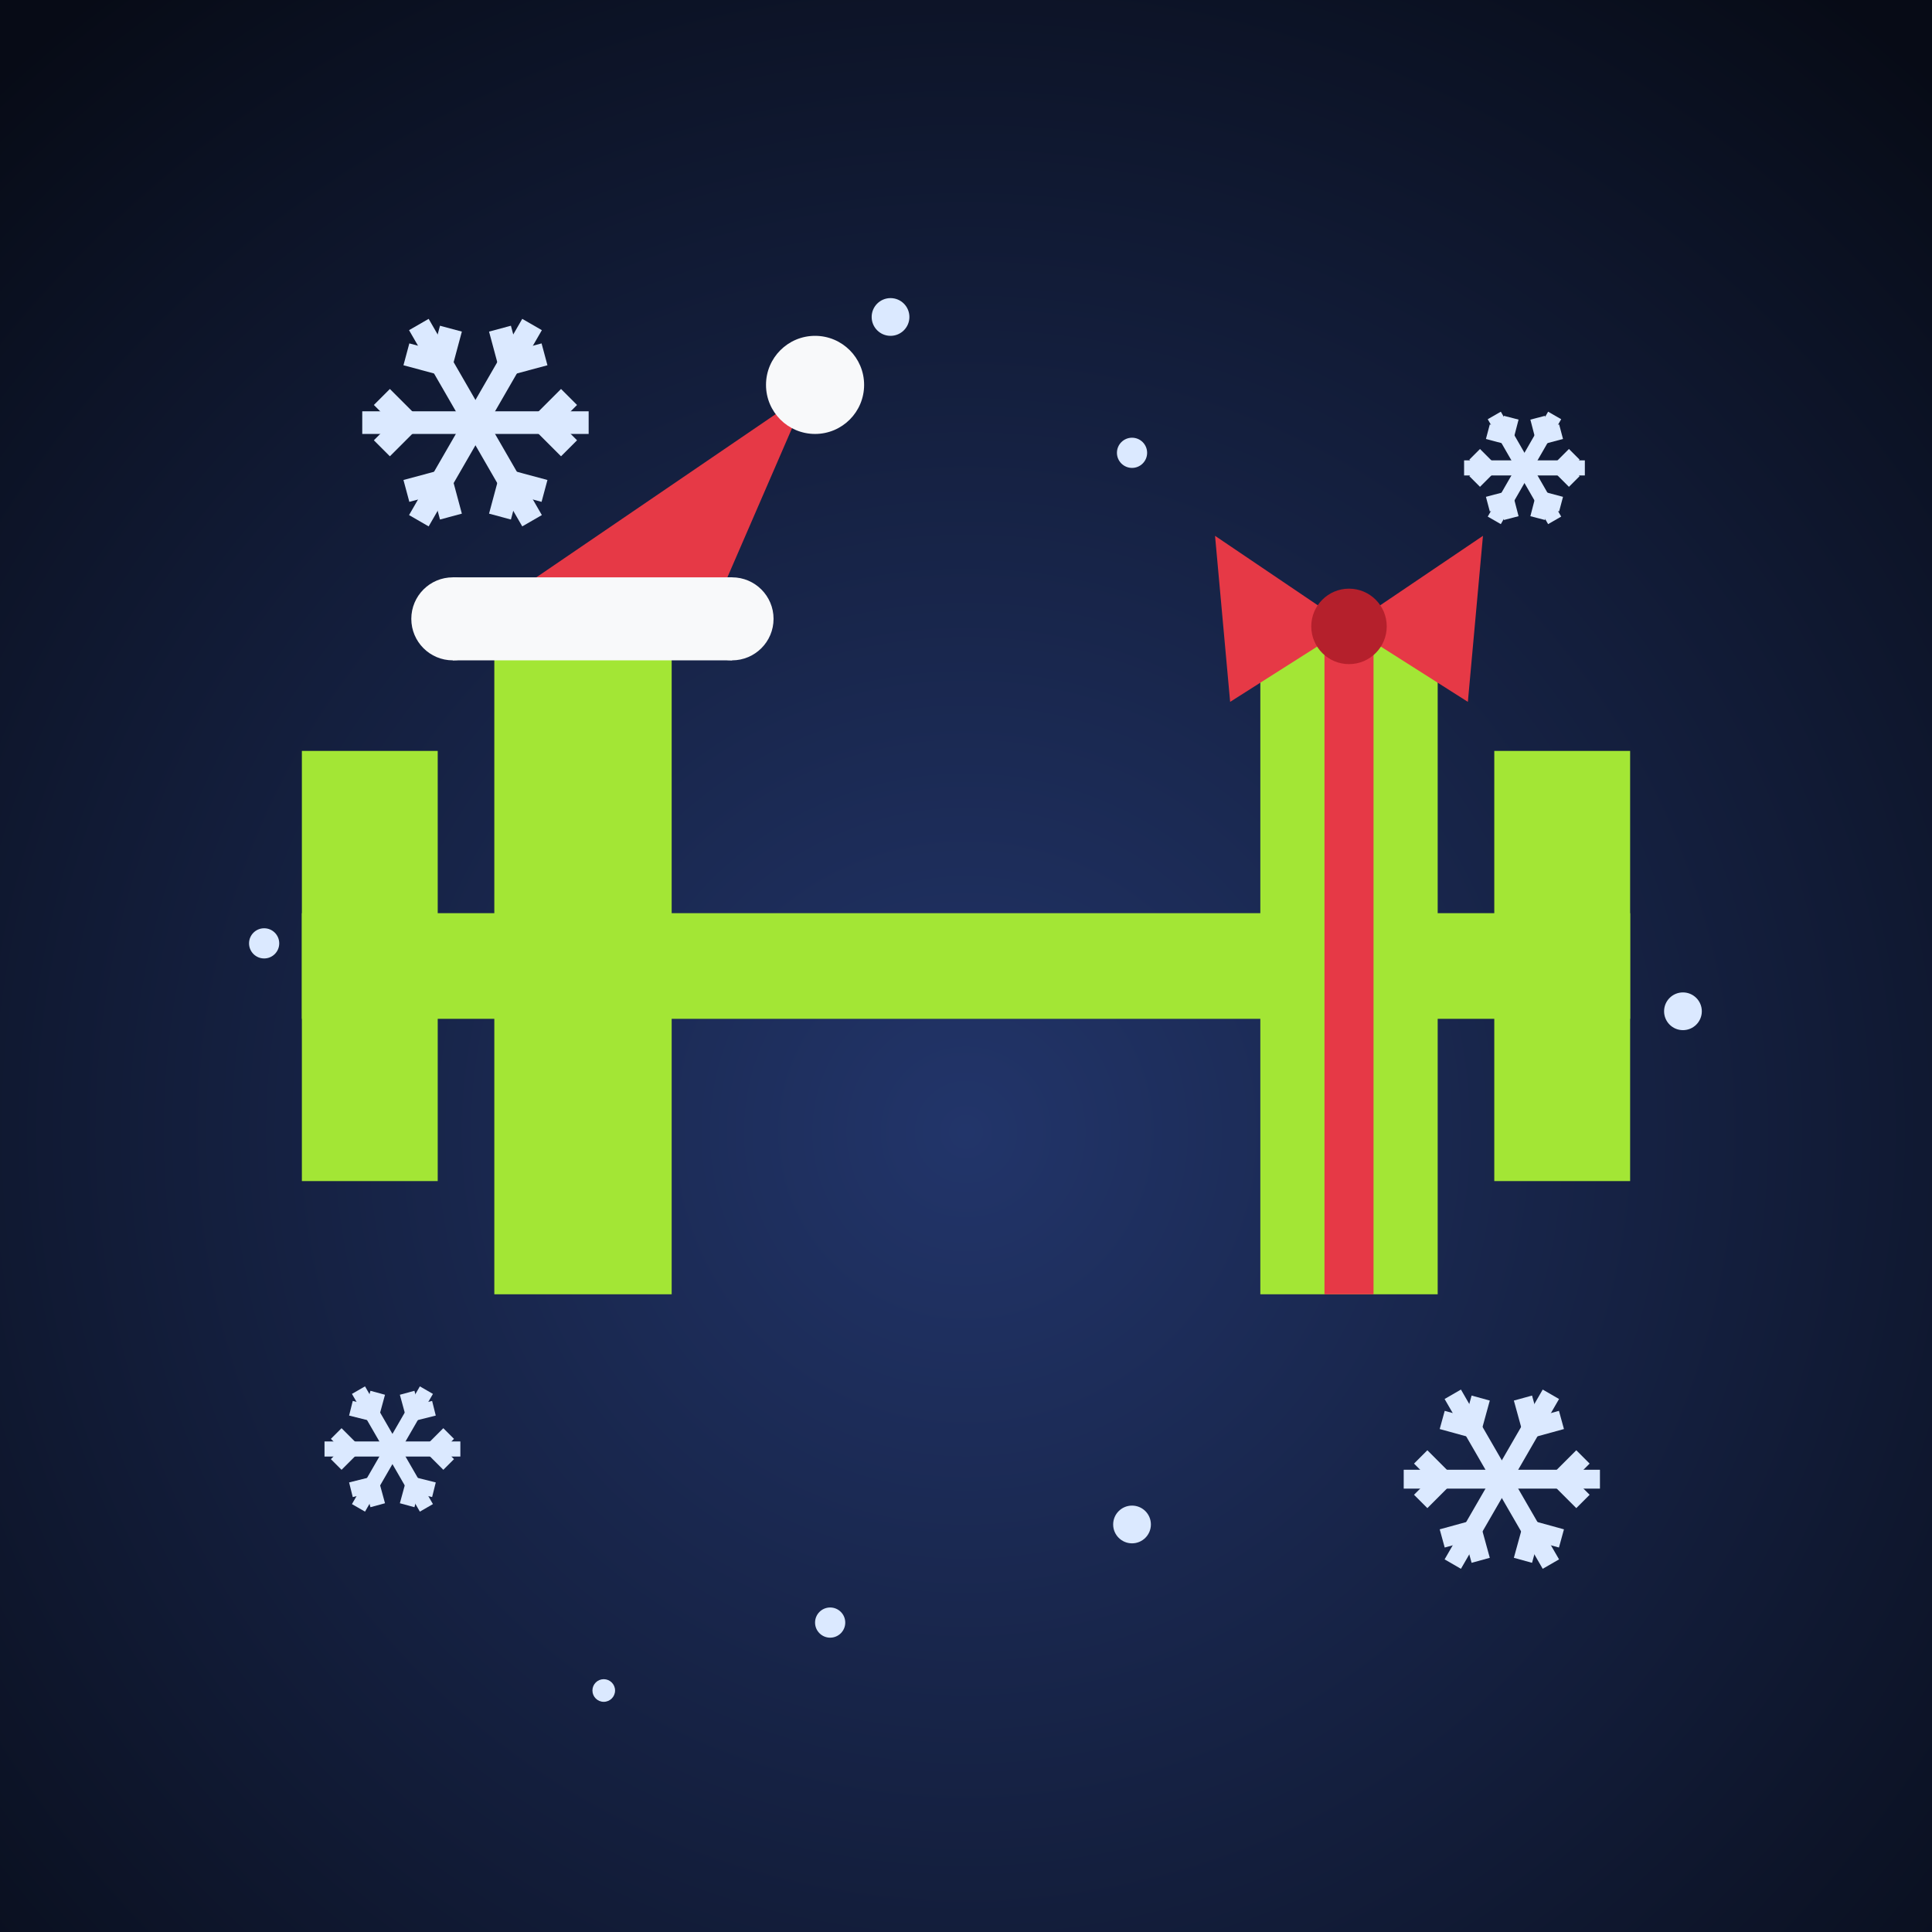
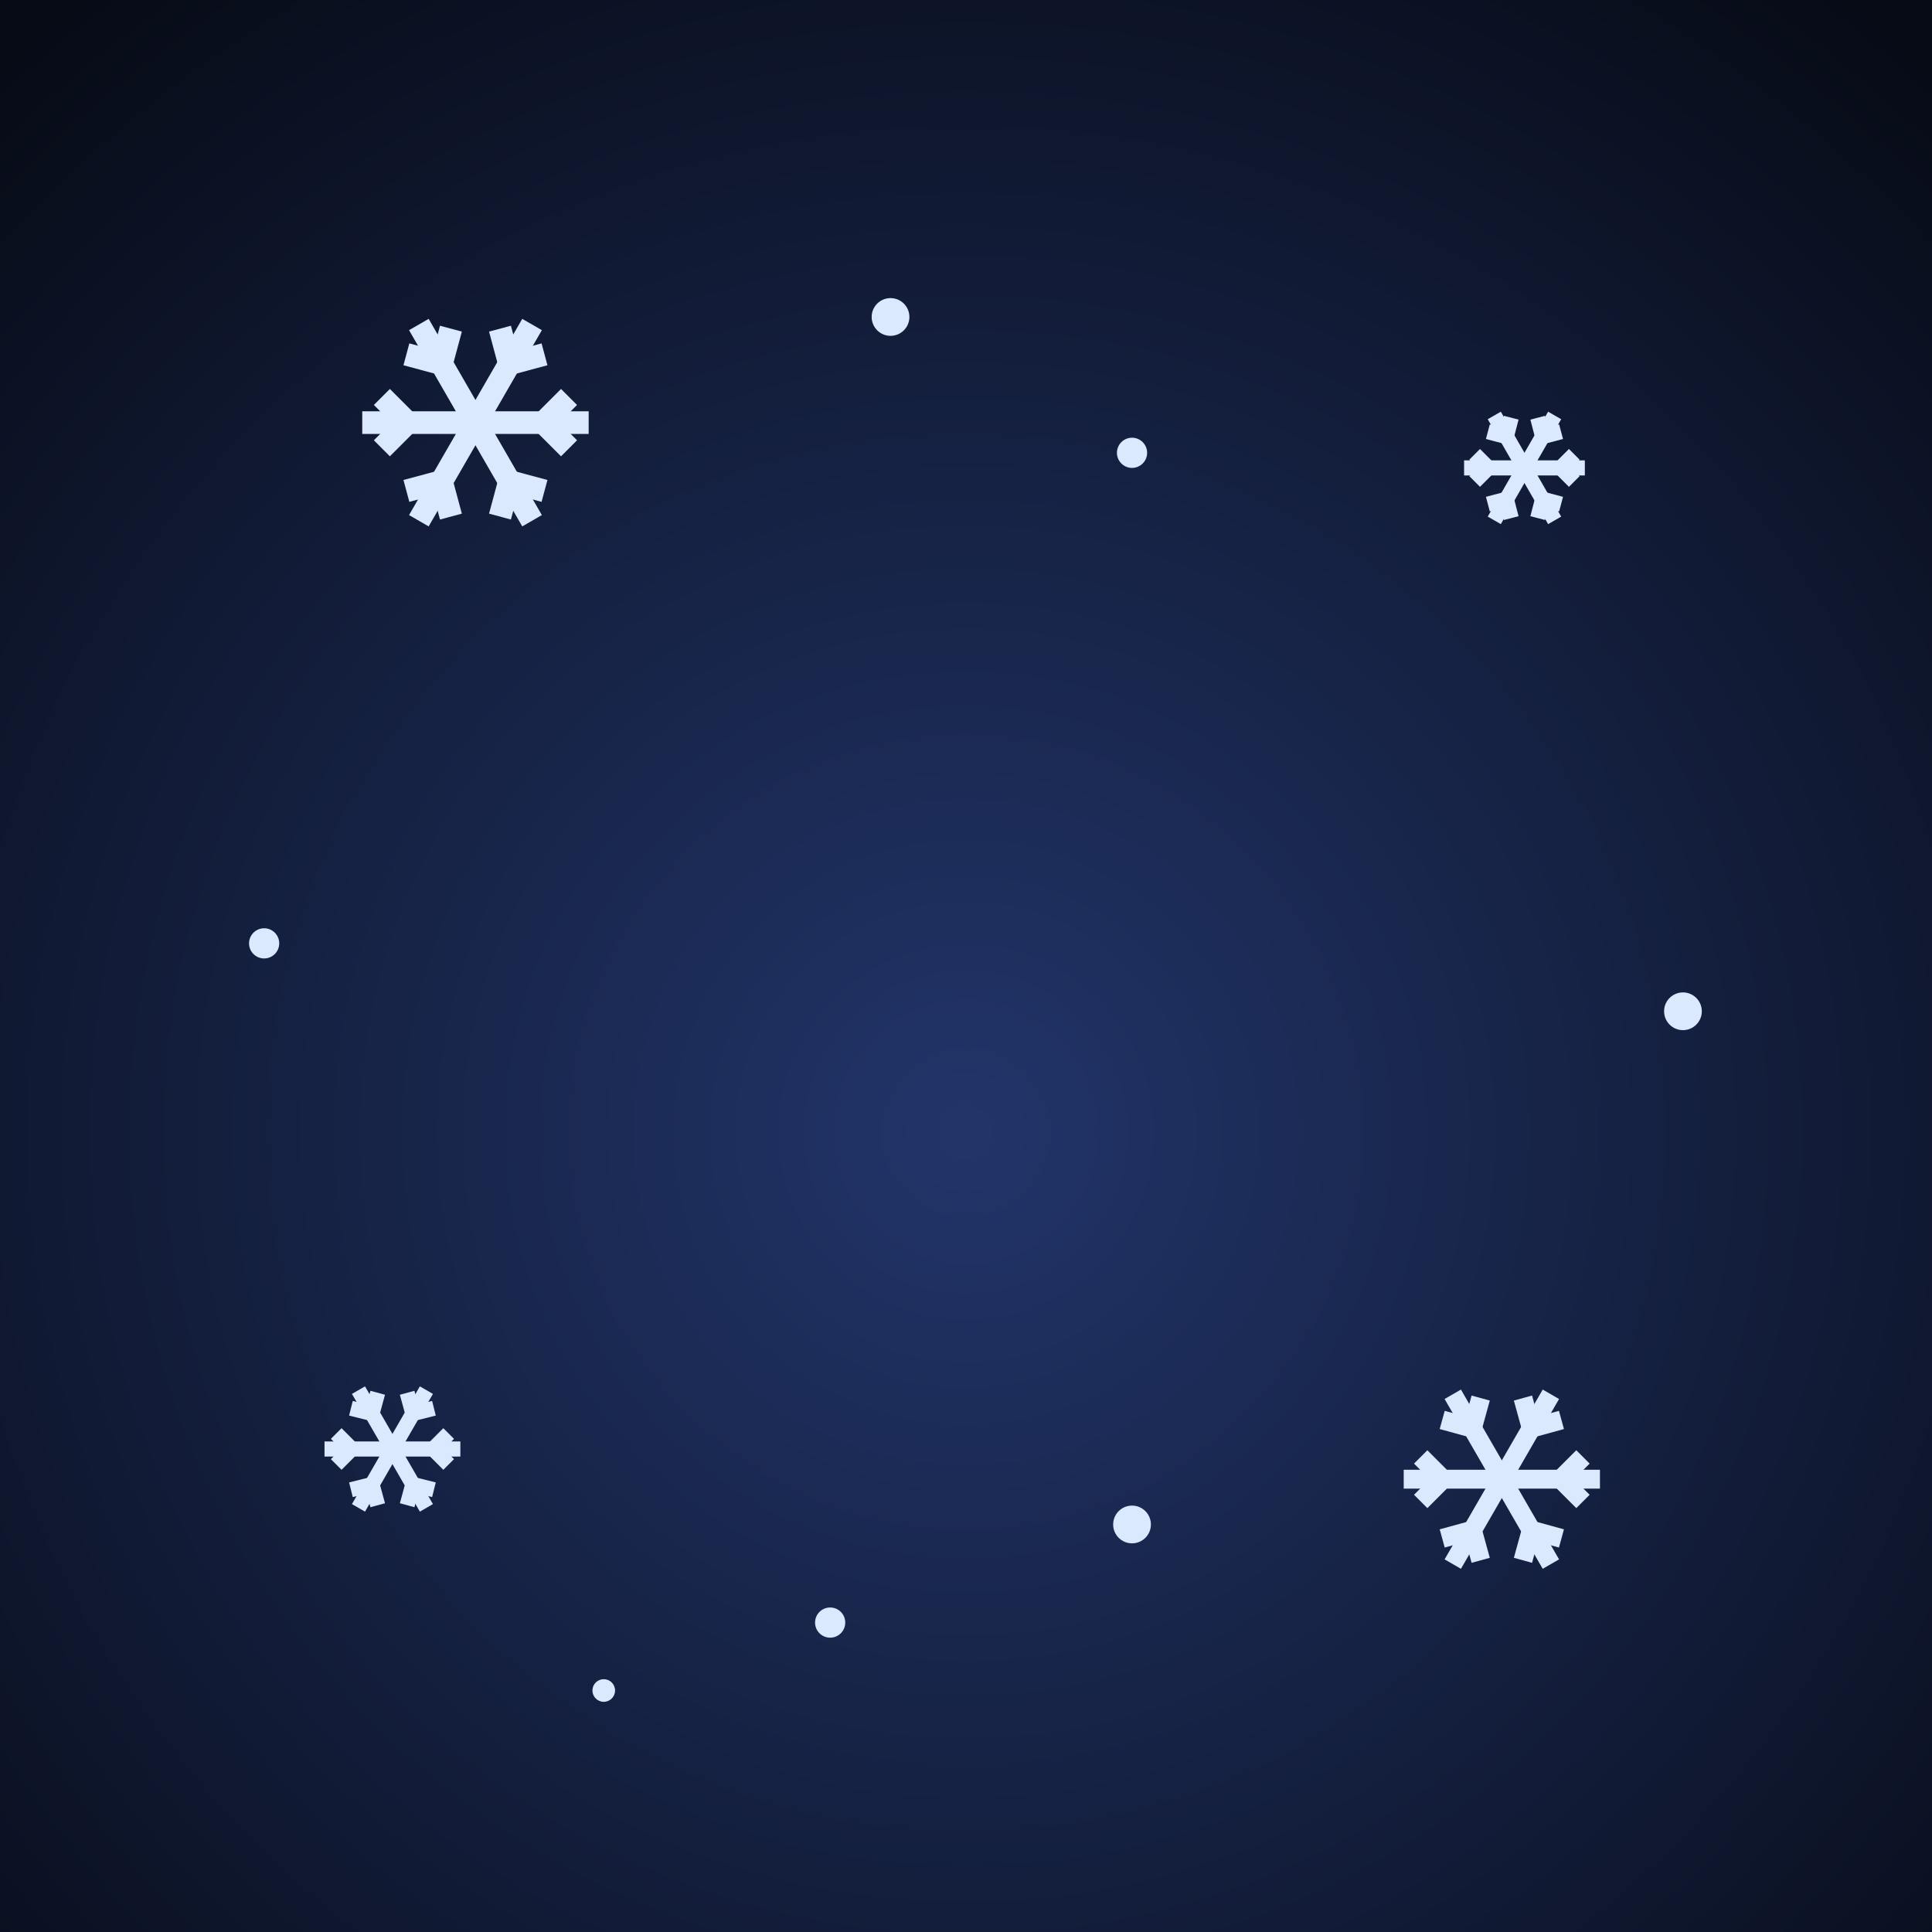
<svg xmlns="http://www.w3.org/2000/svg" width="1024" height="1024" viewBox="0 0 512 512">
  <defs>
    <radialGradient id="night" gradientUnits="userSpaceOnUse" cx="256" cy="300" r="380">
      <stop offset="0" stop-color="#22356a" />
      <stop offset="1" stop-color="#070b16" />
    </radialGradient>
  </defs>
  <rect width="512" height="512" fill="url(#night)" />
  <g stroke="#dbe9ff" stroke-width="6">
    <line x1="96.0" y1="112.0" x2="156.0" y2="112.0" />
    <line x1="144.0" y1="112.0" x2="150.8" y2="105.2" />
    <line x1="144.0" y1="112.0" x2="150.8" y2="118.8" />
    <line x1="108.0" y1="112.0" x2="101.2" y2="118.8" />
    <line x1="108.0" y1="112.0" x2="101.2" y2="105.2" />
    <line x1="111.0" y1="86.0" x2="141.0" y2="138.0" />
    <line x1="135.0" y1="127.6" x2="144.3" y2="130.1" />
    <line x1="135.0" y1="127.6" x2="132.5" y2="136.9" />
    <line x1="117.0" y1="96.4" x2="107.7" y2="93.9" />
    <line x1="117.0" y1="96.4" x2="119.5" y2="87.1" />
    <line x1="141.0" y1="86.0" x2="111.0" y2="138.0" />
    <line x1="117.0" y1="127.6" x2="119.5" y2="136.9" />
    <line x1="117.0" y1="127.6" x2="107.7" y2="130.1" />
    <line x1="135.0" y1="96.4" x2="132.5" y2="87.1" />
    <line x1="135.0" y1="96.4" x2="144.3" y2="93.9" />
  </g>
  <g stroke="#dbe9ff" stroke-width="5">
    <line x1="372.0" y1="392.0" x2="424.0" y2="392.0" />
    <line x1="413.6" y1="392.0" x2="419.5" y2="386.1" />
    <line x1="413.6" y1="392.0" x2="419.5" y2="397.9" />
    <line x1="382.4" y1="392.0" x2="376.5" y2="397.9" />
    <line x1="382.4" y1="392.0" x2="376.5" y2="386.1" />
    <line x1="385.0" y1="369.5" x2="411.0" y2="414.5" />
    <line x1="405.8" y1="405.5" x2="413.8" y2="407.7" />
    <line x1="405.8" y1="405.5" x2="403.6" y2="413.5" />
    <line x1="390.2" y1="378.5" x2="382.2" y2="376.3" />
    <line x1="390.2" y1="378.5" x2="392.4" y2="370.5" />
    <line x1="411.0" y1="369.5" x2="385.0" y2="414.5" />
    <line x1="390.2" y1="405.5" x2="392.4" y2="413.5" />
    <line x1="390.2" y1="405.5" x2="382.2" y2="407.7" />
    <line x1="405.8" y1="378.5" x2="403.6" y2="370.5" />
    <line x1="405.8" y1="378.5" x2="413.8" y2="376.3" />
  </g>
  <g stroke="#dbe9ff" stroke-width="4">
    <line x1="86.0" y1="384.0" x2="122.0" y2="384.0" />
    <line x1="114.8" y1="384.0" x2="118.9" y2="379.9" />
    <line x1="114.8" y1="384.0" x2="118.9" y2="388.1" />
    <line x1="93.2" y1="384.0" x2="89.1" y2="388.1" />
    <line x1="93.2" y1="384.0" x2="89.1" y2="379.9" />
    <line x1="95.0" y1="368.4" x2="113.0" y2="399.6" />
    <line x1="109.4" y1="393.4" x2="115.0" y2="394.8" />
    <line x1="109.4" y1="393.4" x2="107.9" y2="398.9" />
    <line x1="98.6" y1="374.6" x2="93.0" y2="373.2" />
    <line x1="98.6" y1="374.6" x2="100.1" y2="369.1" />
    <line x1="113.0" y1="368.4" x2="95.0" y2="399.6" />
    <line x1="98.6" y1="393.4" x2="100.1" y2="398.9" />
    <line x1="98.6" y1="393.4" x2="93.0" y2="394.8" />
    <line x1="109.4" y1="374.6" x2="107.9" y2="369.1" />
    <line x1="109.4" y1="374.6" x2="115.0" y2="373.2" />
    <line x1="388.0" y1="124.0" x2="420.0" y2="124.0" />
    <line x1="413.6" y1="124.0" x2="417.2" y2="120.4" />
    <line x1="413.6" y1="124.0" x2="417.2" y2="127.6" />
    <line x1="394.4" y1="124.0" x2="390.8" y2="127.6" />
    <line x1="394.4" y1="124.0" x2="390.8" y2="120.4" />
    <line x1="396.0" y1="110.1" x2="412.0" y2="137.9" />
    <line x1="408.8" y1="132.3" x2="413.7" y2="133.6" />
    <line x1="408.8" y1="132.3" x2="407.5" y2="137.3" />
    <line x1="399.2" y1="115.7" x2="394.3" y2="114.4" />
    <line x1="399.2" y1="115.7" x2="400.5" y2="110.7" />
    <line x1="412.0" y1="110.1" x2="396.0" y2="137.9" />
    <line x1="399.2" y1="132.3" x2="400.5" y2="137.3" />
    <line x1="399.2" y1="132.3" x2="394.3" y2="133.6" />
    <line x1="408.8" y1="115.7" x2="407.5" y2="110.7" />
    <line x1="408.8" y1="115.7" x2="413.7" y2="114.4" />
  </g>
  <g fill="#dbe9ff">
    <circle cx="236" cy="84" r="5" />
    <circle cx="300" cy="120" r="4" />
    <circle cx="70" cy="250" r="4" />
    <circle cx="446" cy="268" r="5" />
    <circle cx="220" cy="430" r="4" />
    <circle cx="300" cy="404" r="5" />
    <circle cx="160" cy="448" r="3" />
  </g>
-   <g fill="#a3e635">
-     <rect x="80" y="242" width="352" height="28" />
-     <rect x="80" y="199" width="36" height="114" />
-     <rect x="131" y="169" width="47" height="174" />
-     <rect x="334" y="169" width="47" height="174" />
-     <rect x="396" y="199" width="36" height="114" />
-   </g>
-   <g fill="#e63946">
-     <rect x="351" y="169" width="13" height="174" />
-     <polygon points="357.5,166 322,142 326,186" />
-     <polygon points="357.5,166 393,142 389,186" />
-   </g>
-   <circle cx="357.5" cy="166" r="10" fill="#b5202c" />
-   <polygon points="126,164 188,164 214,104" fill="#e63946" />
-   <circle cx="216" cy="102" r="13" fill="#f8f9fa" />
-   <g fill="#f8f9fa">
-     <rect x="120" y="153" width="74" height="22" />
-     <circle cx="120" cy="164" r="11" />
-     <circle cx="194" cy="164" r="11" />
-   </g>
</svg>
